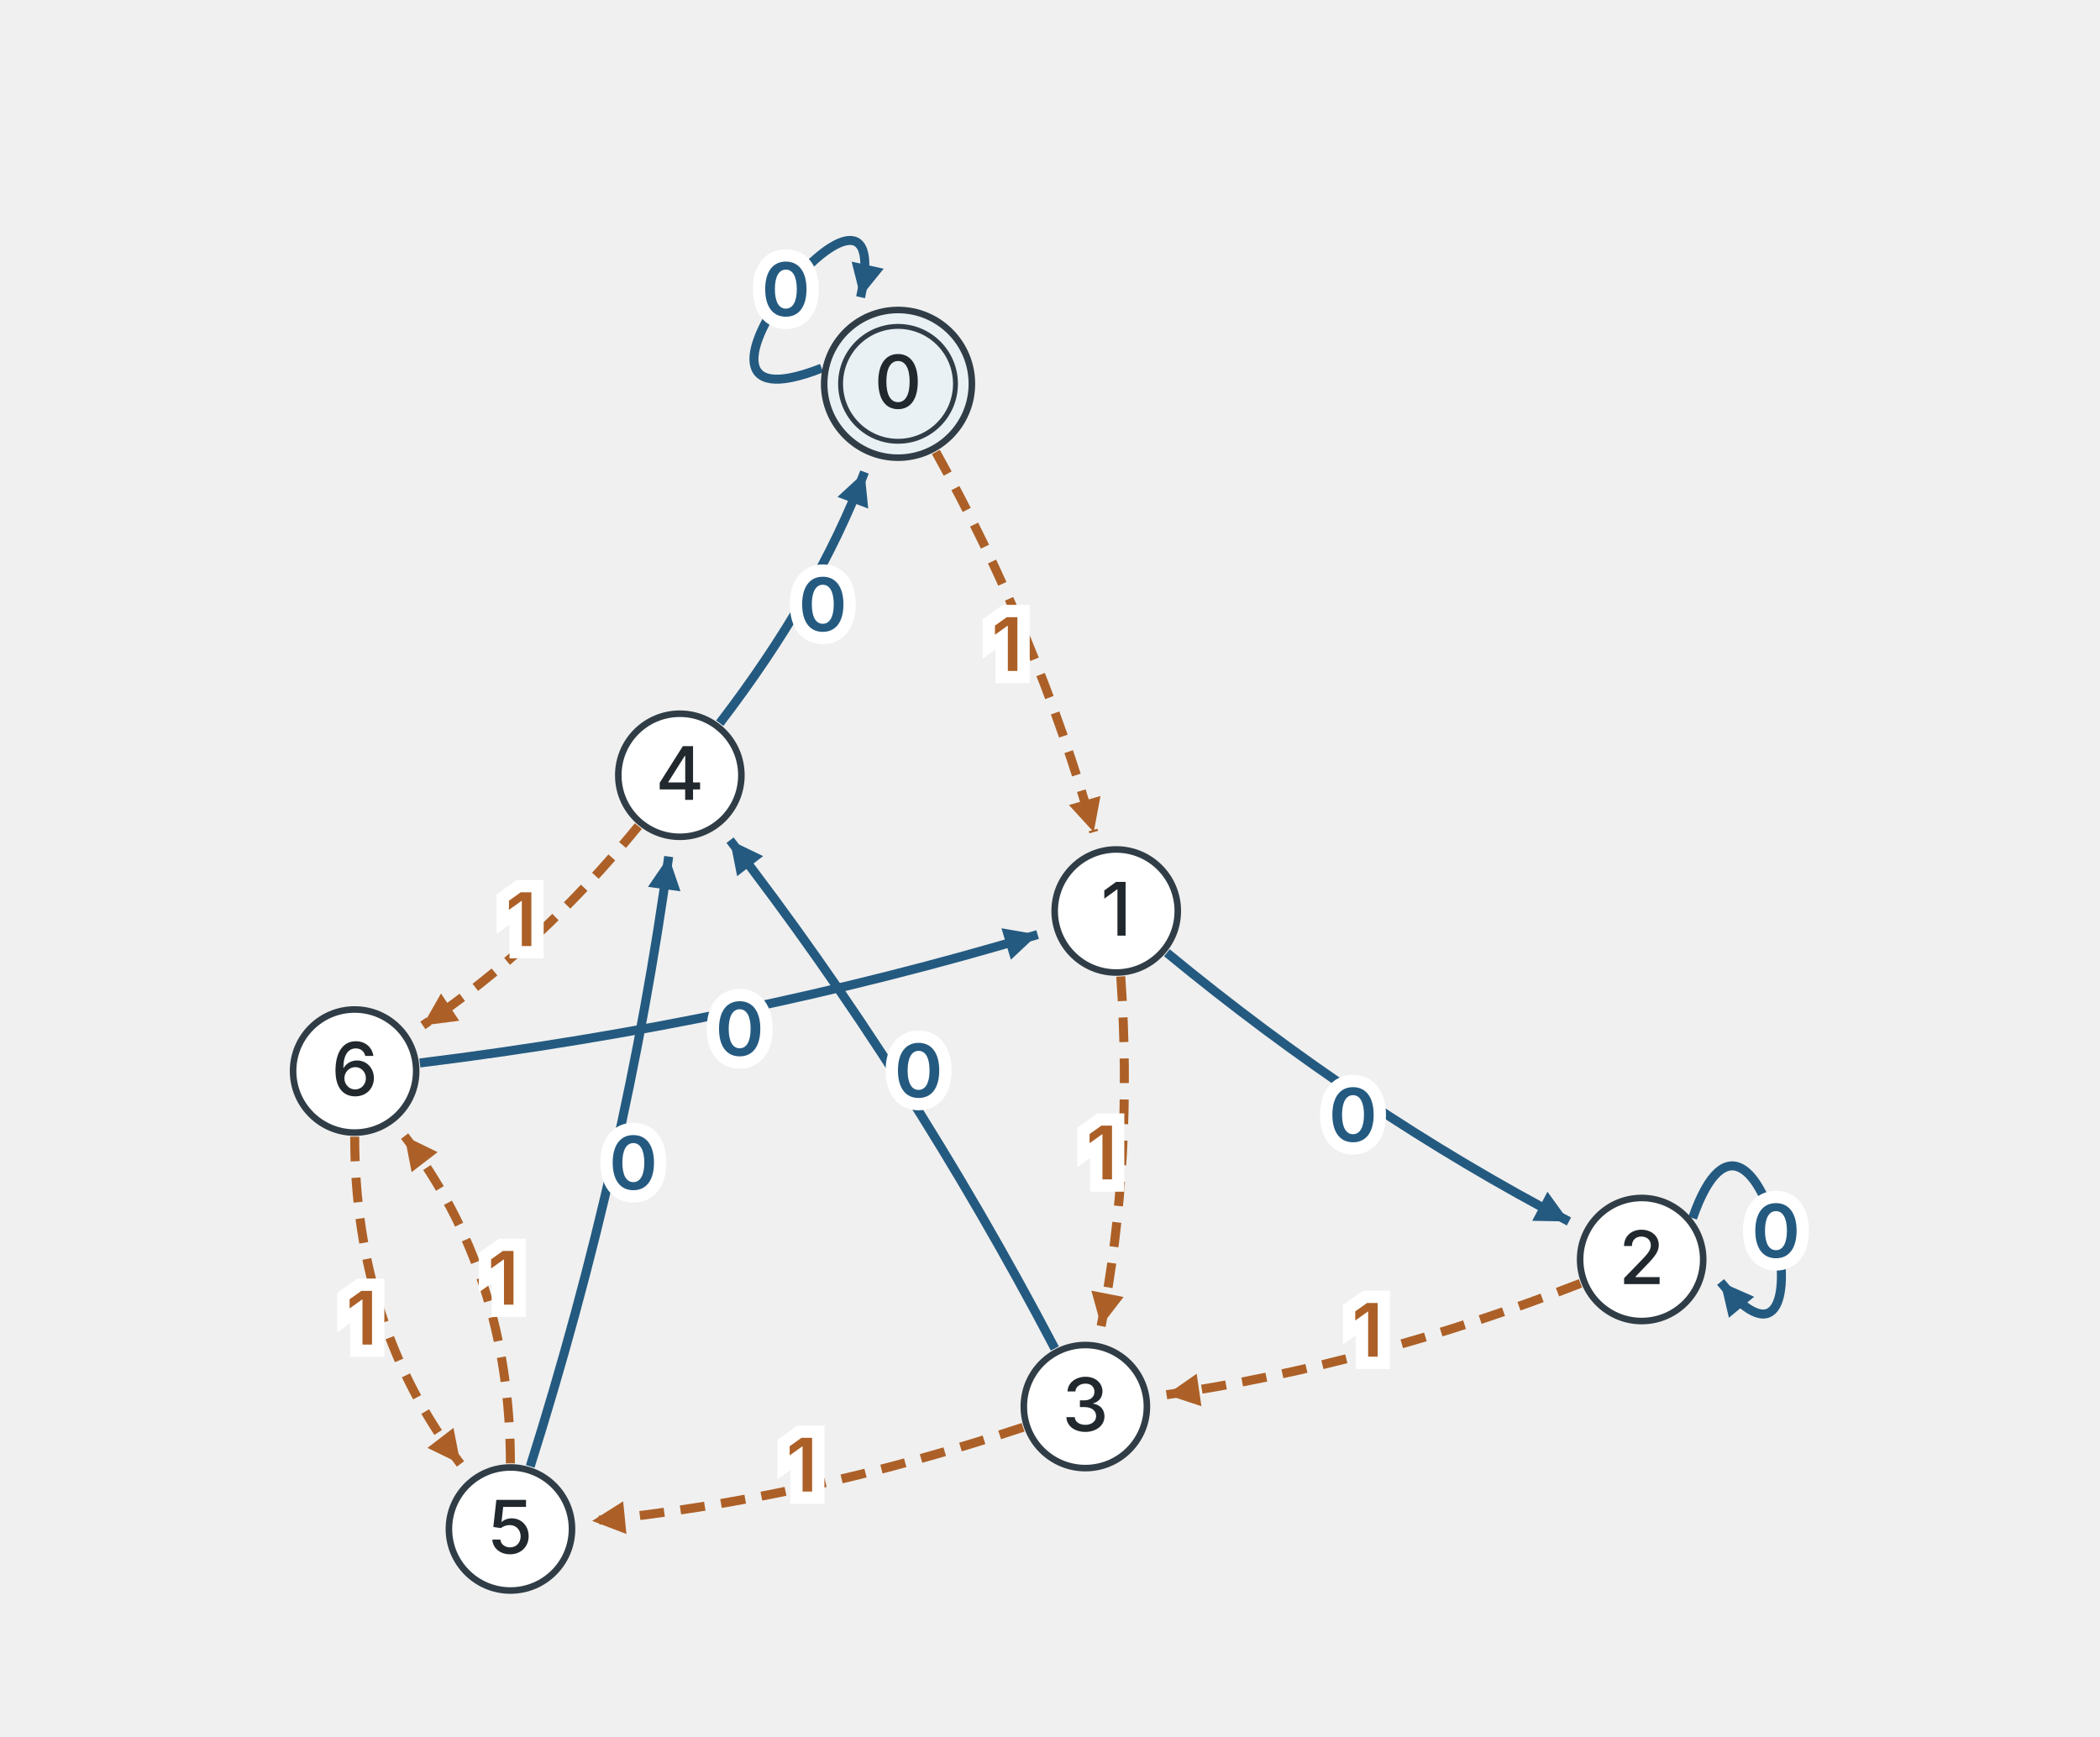
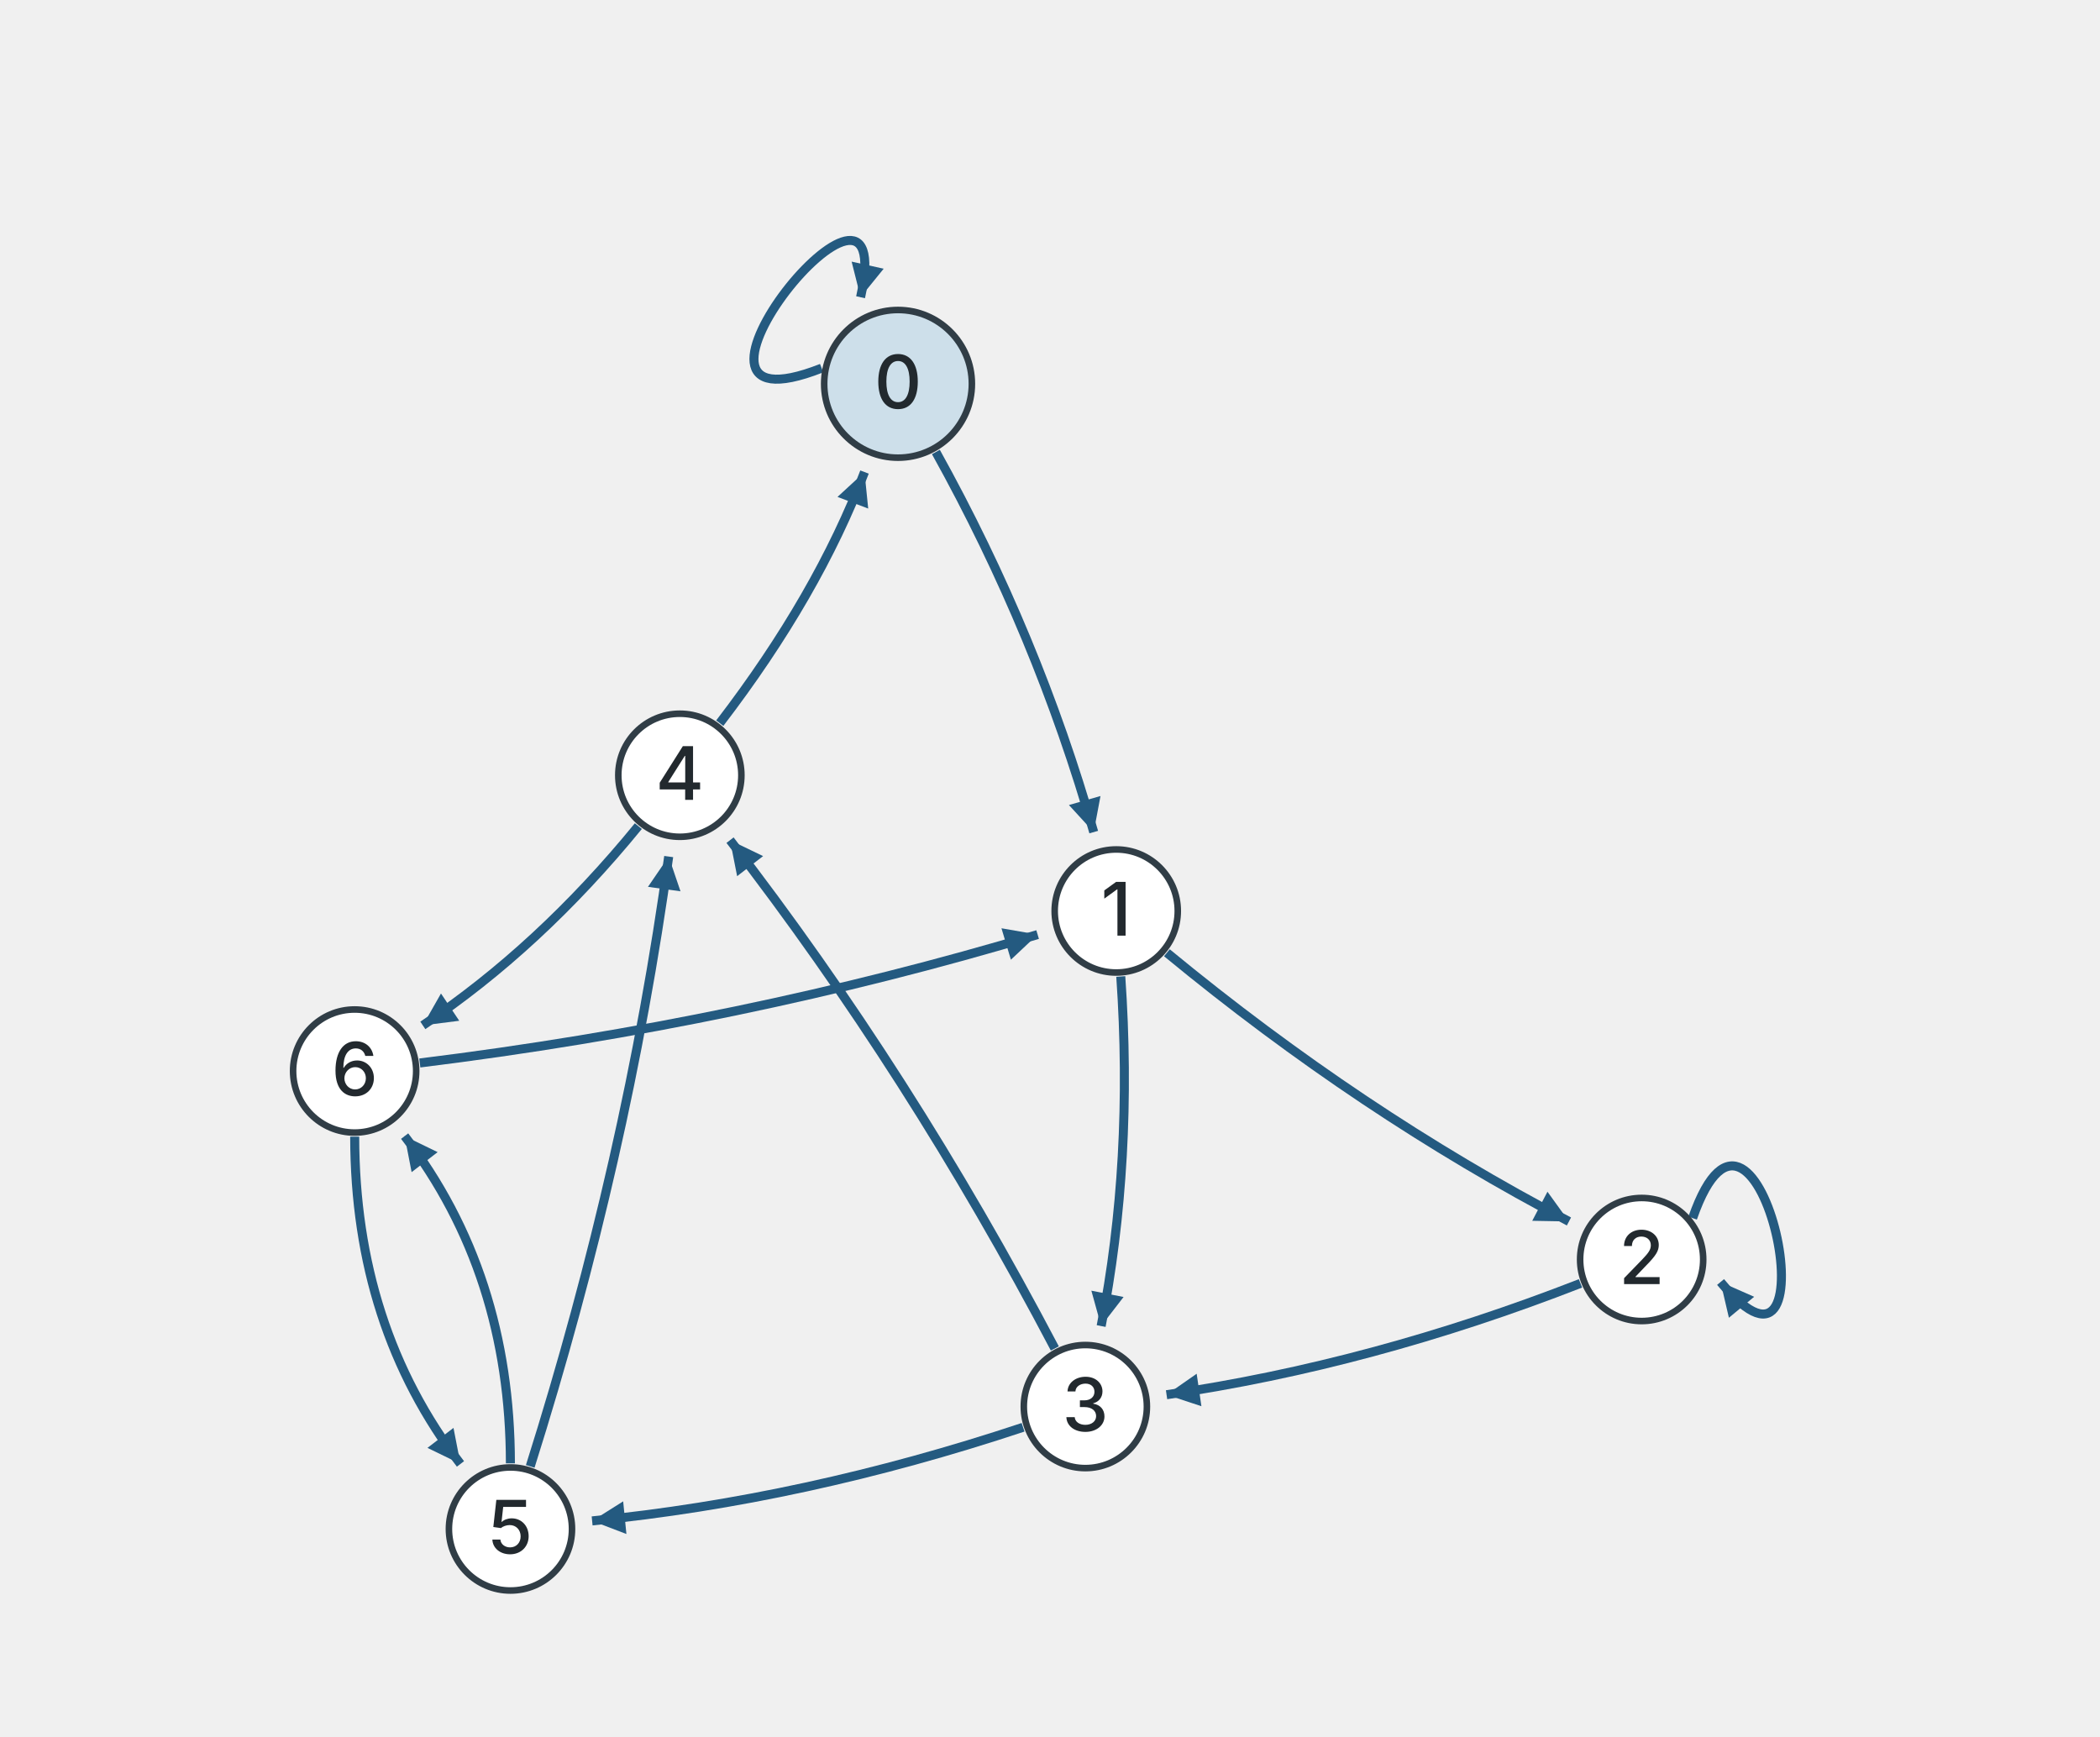
<svg xmlns="http://www.w3.org/2000/svg" width="520" height="430" viewBox="0 0 520 430" role="img" aria-labelledby="title desc">
  <defs>
    <marker id="arrow0" markerWidth="9" markerHeight="8" refX="8" refY="4" orient="auto" markerUnits="userSpaceOnUse">
      <path d="M0,0 L8,4 L0,8 Z" fill="#245a80" />
    </marker>
    <marker id="arrow1" markerWidth="9" markerHeight="8" refX="8" refY="4" orient="auto" markerUnits="userSpaceOnUse">
-       <path d="M0,0 L8,4 L0,8 Z" fill="#ac6027" />
+       <path d="M0,0 L8,4 L0,8 Z" fill="#245a80" />
    </marker>
  </defs>
  <g transform="translate(-16.9997 -3.2938) scale(1.016)" font-family="system-ui,-apple-system,Segoe UI,sans-serif">
    <path class="edge" data-source="0" data-port="0" data-target="0" d="M 216.988,92.971 C 171.151,111.024 236.386,30.801 226.472,75.685" fill="none" stroke="#245a80" stroke-width="2.2" marker-end="url(#arrow0)" />
-     <path class="edge" data-source="0" data-port="1" data-target="1" d="M 244.824,113.406 Q 269.581,157.981 283.293,206.052" fill="none" stroke="#ac6027" stroke-width="2.2" stroke-dasharray="6 4" marker-end="url(#arrow1)" />
+     <path class="edge" data-source="0" data-port="1" data-target="1" d="M 244.824,113.406 Q 269.581,157.981 283.293,206.052" fill="none" stroke="#245a80" stroke-width="2.2" marker-end="url(#arrow1)" />
    <path class="edge" data-source="1" data-port="0" data-target="2" d="M 301.124,235.463 Q 348.385,274.424 399.114,300.959" fill="none" stroke="#245a80" stroke-width="2.2" marker-end="url(#arrow0)" />
-     <path class="edge" data-source="1" data-port="1" data-target="3" d="M 289.886,241.247 Q 293.001,286.177 285.104,326.447" fill="none" stroke="#ac6027" stroke-width="2.2" stroke-dasharray="6 4" marker-end="url(#arrow1)" />
+     <path class="edge" data-source="1" data-port="1" data-target="3" d="M 289.886,241.247 Q 293.001,286.177 285.104,326.447" fill="none" stroke="#245a80" stroke-width="2.2" marker-end="url(#arrow1)" />
    <path class="edge" data-source="2" data-port="0" data-target="2" d="M 429.255,300.141 C 445.288,254.020 465.111,350.708 436.069,315.714" fill="none" stroke="#245a80" stroke-width="2.2" marker-end="url(#arrow0)" />
-     <path class="edge" data-source="2" data-port="1" data-target="3" d="M 401.930,316.046 Q 351.090,335.885 301.046,343.186" fill="none" stroke="#ac6027" stroke-width="2.2" stroke-dasharray="6 4" marker-end="url(#arrow1)" />
+     <path class="edge" data-source="2" data-port="1" data-target="3" d="M 401.930,316.046 Q 351.090,335.885 301.046,343.186" fill="none" stroke="#245a80" stroke-width="2.2" marker-end="url(#arrow1)" />
    <path class="edge" data-source="3" data-port="0" data-target="4" d="M 273.815,331.908 Q 238.570,264.813 194.656,208.022" fill="none" stroke="#245a80" stroke-width="2.2" marker-end="url(#arrow0)" />
-     <path class="edge" data-source="3" data-port="1" data-target="5" d="M 266.073,351.122 Q 212.865,368.817 161.045,373.942" fill="none" stroke="#ac6027" stroke-width="2.2" stroke-dasharray="6 4" marker-end="url(#arrow1)" />
+     <path class="edge" data-source="3" data-port="1" data-target="5" d="M 266.073,351.122 Q 212.865,368.817 161.045,373.942" fill="none" stroke="#245a80" stroke-width="2.2" marker-end="url(#arrow1)" />
    <path class="edge" data-source="4" data-port="0" data-target="0" d="M 192.156,179.501 Q 215.999,148.393 227.431,118.297" fill="none" stroke="#245a80" stroke-width="2.2" marker-end="url(#arrow0)" />
-     <path class="edge" data-source="4" data-port="1" data-target="6" d="M 172.306,204.596 Q 148.176,234.164 119.785,253.167" fill="none" stroke="#ac6027" stroke-width="2.2" stroke-dasharray="6 4" marker-end="url(#arrow1)" />
+     <path class="edge" data-source="4" data-port="1" data-target="6" d="M 172.306,204.596 Q 148.176,234.164 119.785,253.167" fill="none" stroke="#245a80" stroke-width="2.2" marker-end="url(#arrow1)" />
    <path class="edge" data-source="5" data-port="0" data-target="4" d="M 145.959,360.653 Q 169.587,285.809 179.705,212.015" fill="none" stroke="#245a80" stroke-width="2.2" marker-end="url(#arrow0)" />
-     <path class="edge" data-source="5" data-port="1" data-target="6" d="M 141.128,359.911 Q 141.087,313.659 115.348,280.153" fill="none" stroke="#ac6027" stroke-width="2.2" stroke-dasharray="6 4" marker-end="url(#arrow1)" />
+     <path class="edge" data-source="5" data-port="1" data-target="6" d="M 141.128,359.911 Q 141.087,313.659 115.348,280.153" fill="none" stroke="#245a80" stroke-width="2.2" marker-end="url(#arrow1)" />
    <path class="edge" data-source="6" data-port="0" data-target="1" d="M 119.044,262.329 Q 197.617,252.618 269.621,231.029" fill="none" stroke="#245a80" stroke-width="2.2" marker-end="url(#arrow0)" />
-     <path class="edge" data-source="6" data-port="1" data-target="5" d="M 103.178,280.292 Q 103.219,326.544 128.958,360.051" fill="none" stroke="#ac6027" stroke-width="2.2" stroke-dasharray="6 4" marker-end="url(#arrow1)" />
-     <text class="port-label" data-source="0" data-port="0" x="208.259" y="80.266" text-anchor="middle" font-size="18" font-weight="600" fill="#245a80" stroke="white" stroke-width="6" paint-order="stroke">0</text>
-     <text class="port-label" data-source="0" data-port="1" x="262.200" y="166.768" text-anchor="middle" font-size="18" font-weight="600" fill="#ac6027" stroke="white" stroke-width="6" paint-order="stroke">1</text>
-     <text class="port-label" data-source="1" data-port="0" x="346.488" y="281.484" text-anchor="middle" font-size="18" font-weight="600" fill="#245a80" stroke="white" stroke-width="6" paint-order="stroke">0</text>
-     <text class="port-label" data-source="1" data-port="1" x="285.258" y="290.701" text-anchor="middle" font-size="18" font-weight="600" fill="#ac6027" stroke="white" stroke-width="6" paint-order="stroke">1</text>
-     <text class="port-label" data-source="2" data-port="0" x="449.565" y="309.755" text-anchor="middle" font-size="18" font-weight="600" fill="#245a80" stroke="white" stroke-width="6" paint-order="stroke">0</text>
-     <text class="port-label" data-source="2" data-port="1" x="350.011" y="333.917" text-anchor="middle" font-size="18" font-weight="600" fill="#ac6027" stroke="white" stroke-width="6" paint-order="stroke">1</text>
-     <text class="port-label" data-source="3" data-port="0" x="240.610" y="270.687" text-anchor="middle" font-size="18" font-weight="600" fill="#245a80" stroke="white" stroke-width="6" paint-order="stroke">0</text>
-     <text class="port-label" data-source="3" data-port="1" x="212.170" y="366.784" text-anchor="middle" font-size="18" font-weight="600" fill="#ac6027" stroke="white" stroke-width="6" paint-order="stroke">1</text>
-     <text class="port-label" data-source="4" data-port="0" x="217.263" y="157.080" text-anchor="middle" font-size="18" font-weight="600" fill="#245a80" stroke="white" stroke-width="6" paint-order="stroke">0</text>
-     <text class="port-label" data-source="4" data-port="1" x="143.747" y="233.824" text-anchor="middle" font-size="18" font-weight="600" fill="#ac6027" stroke="white" stroke-width="6" paint-order="stroke">1</text>
-     <text class="port-label" data-source="5" data-port="0" x="171.088" y="293.168" text-anchor="middle" font-size="18" font-weight="600" fill="#245a80" stroke="white" stroke-width="6" paint-order="stroke">0</text>
-     <text class="port-label" data-source="5" data-port="1" x="139.396" y="321.235" text-anchor="middle" font-size="18" font-weight="600" fill="#ac6027" stroke="white" stroke-width="6" paint-order="stroke">1</text>
-     <text class="port-label" data-source="6" data-port="0" x="197.003" y="260.542" text-anchor="middle" font-size="18" font-weight="600" fill="#245a80" stroke="white" stroke-width="6" paint-order="stroke">0</text>
-     <text class="port-label" data-source="6" data-port="1" x="104.910" y="330.968" text-anchor="middle" font-size="18" font-weight="600" fill="#ac6027" stroke="white" stroke-width="6" paint-order="stroke">1</text>
-     <g class="node" data-state="0">
-       <circle cx="235.599" cy="96.796" r="18" fill="#eaf1f5" stroke="#303d46" stroke-width="1.6" />
-       <circle cx="235.599" cy="96.796" r="14" fill="none" stroke="#303d46" stroke-width="1.2" />
+     <path class="edge" data-source="6" data-port="1" data-target="5" d="M 103.178,280.292 Q 103.219,326.544 128.958,360.051" fill="none" stroke="#245a80" stroke-width="2.2" marker-end="url(#arrow1)" />
+     <g class="node" data-vertex="0">
+       <circle cx="235.599" cy="96.796" r="18" fill="#cddfea" stroke="#303d46" stroke-width="1.6" />
      <text x="235.599" y="102.796" text-anchor="middle" font-size="18" font-weight="500" fill="#22292e">0</text>
    </g>
-     <g class="node" data-state="1">
+     <g class="node" data-vertex="1">
      <circle cx="288.779" cy="225.285" r="15" fill="white" stroke="#303d46" stroke-width="1.6" />
      <text x="288.779" y="231.285" text-anchor="middle" font-size="18" font-weight="500" fill="#22292e">1</text>
    </g>
-     <g class="node" data-state="2">
+     <g class="node" data-vertex="2">
      <circle cx="416.836" cy="310.229" r="15" fill="white" stroke="#303d46" stroke-width="1.6" />
      <text x="416.836" y="316.229" text-anchor="middle" font-size="18" font-weight="500" fill="#22292e">2</text>
    </g>
-     <g class="node" data-state="3">
+     <g class="node" data-vertex="3">
      <circle cx="281.255" cy="346.073" r="15" fill="white" stroke="#303d46" stroke-width="1.6" />
      <text x="281.255" y="352.073" text-anchor="middle" font-size="18" font-weight="500" fill="#22292e">3</text>
    </g>
-     <g class="node" data-state="4">
+     <g class="node" data-vertex="4">
      <circle cx="182.422" cy="192.200" r="15" fill="white" stroke="#303d46" stroke-width="1.6" />
      <text x="182.422" y="198.200" text-anchor="middle" font-size="18" font-weight="500" fill="#22292e">4</text>
    </g>
-     <g class="node" data-state="5">
+     <g class="node" data-vertex="5">
      <circle cx="141.142" cy="375.911" r="15" fill="white" stroke="#303d46" stroke-width="1.6" />
      <text x="141.142" y="381.911" text-anchor="middle" font-size="18" font-weight="500" fill="#22292e">5</text>
    </g>
-     <g class="node" data-state="6">
+     <g class="node" data-vertex="6">
      <circle cx="103.164" cy="264.292" r="15" fill="white" stroke="#303d46" stroke-width="1.6" />
      <text x="103.164" y="270.292" text-anchor="middle" font-size="18" font-weight="500" fill="#22292e">6</text>
    </g>
  </g>
</svg>
